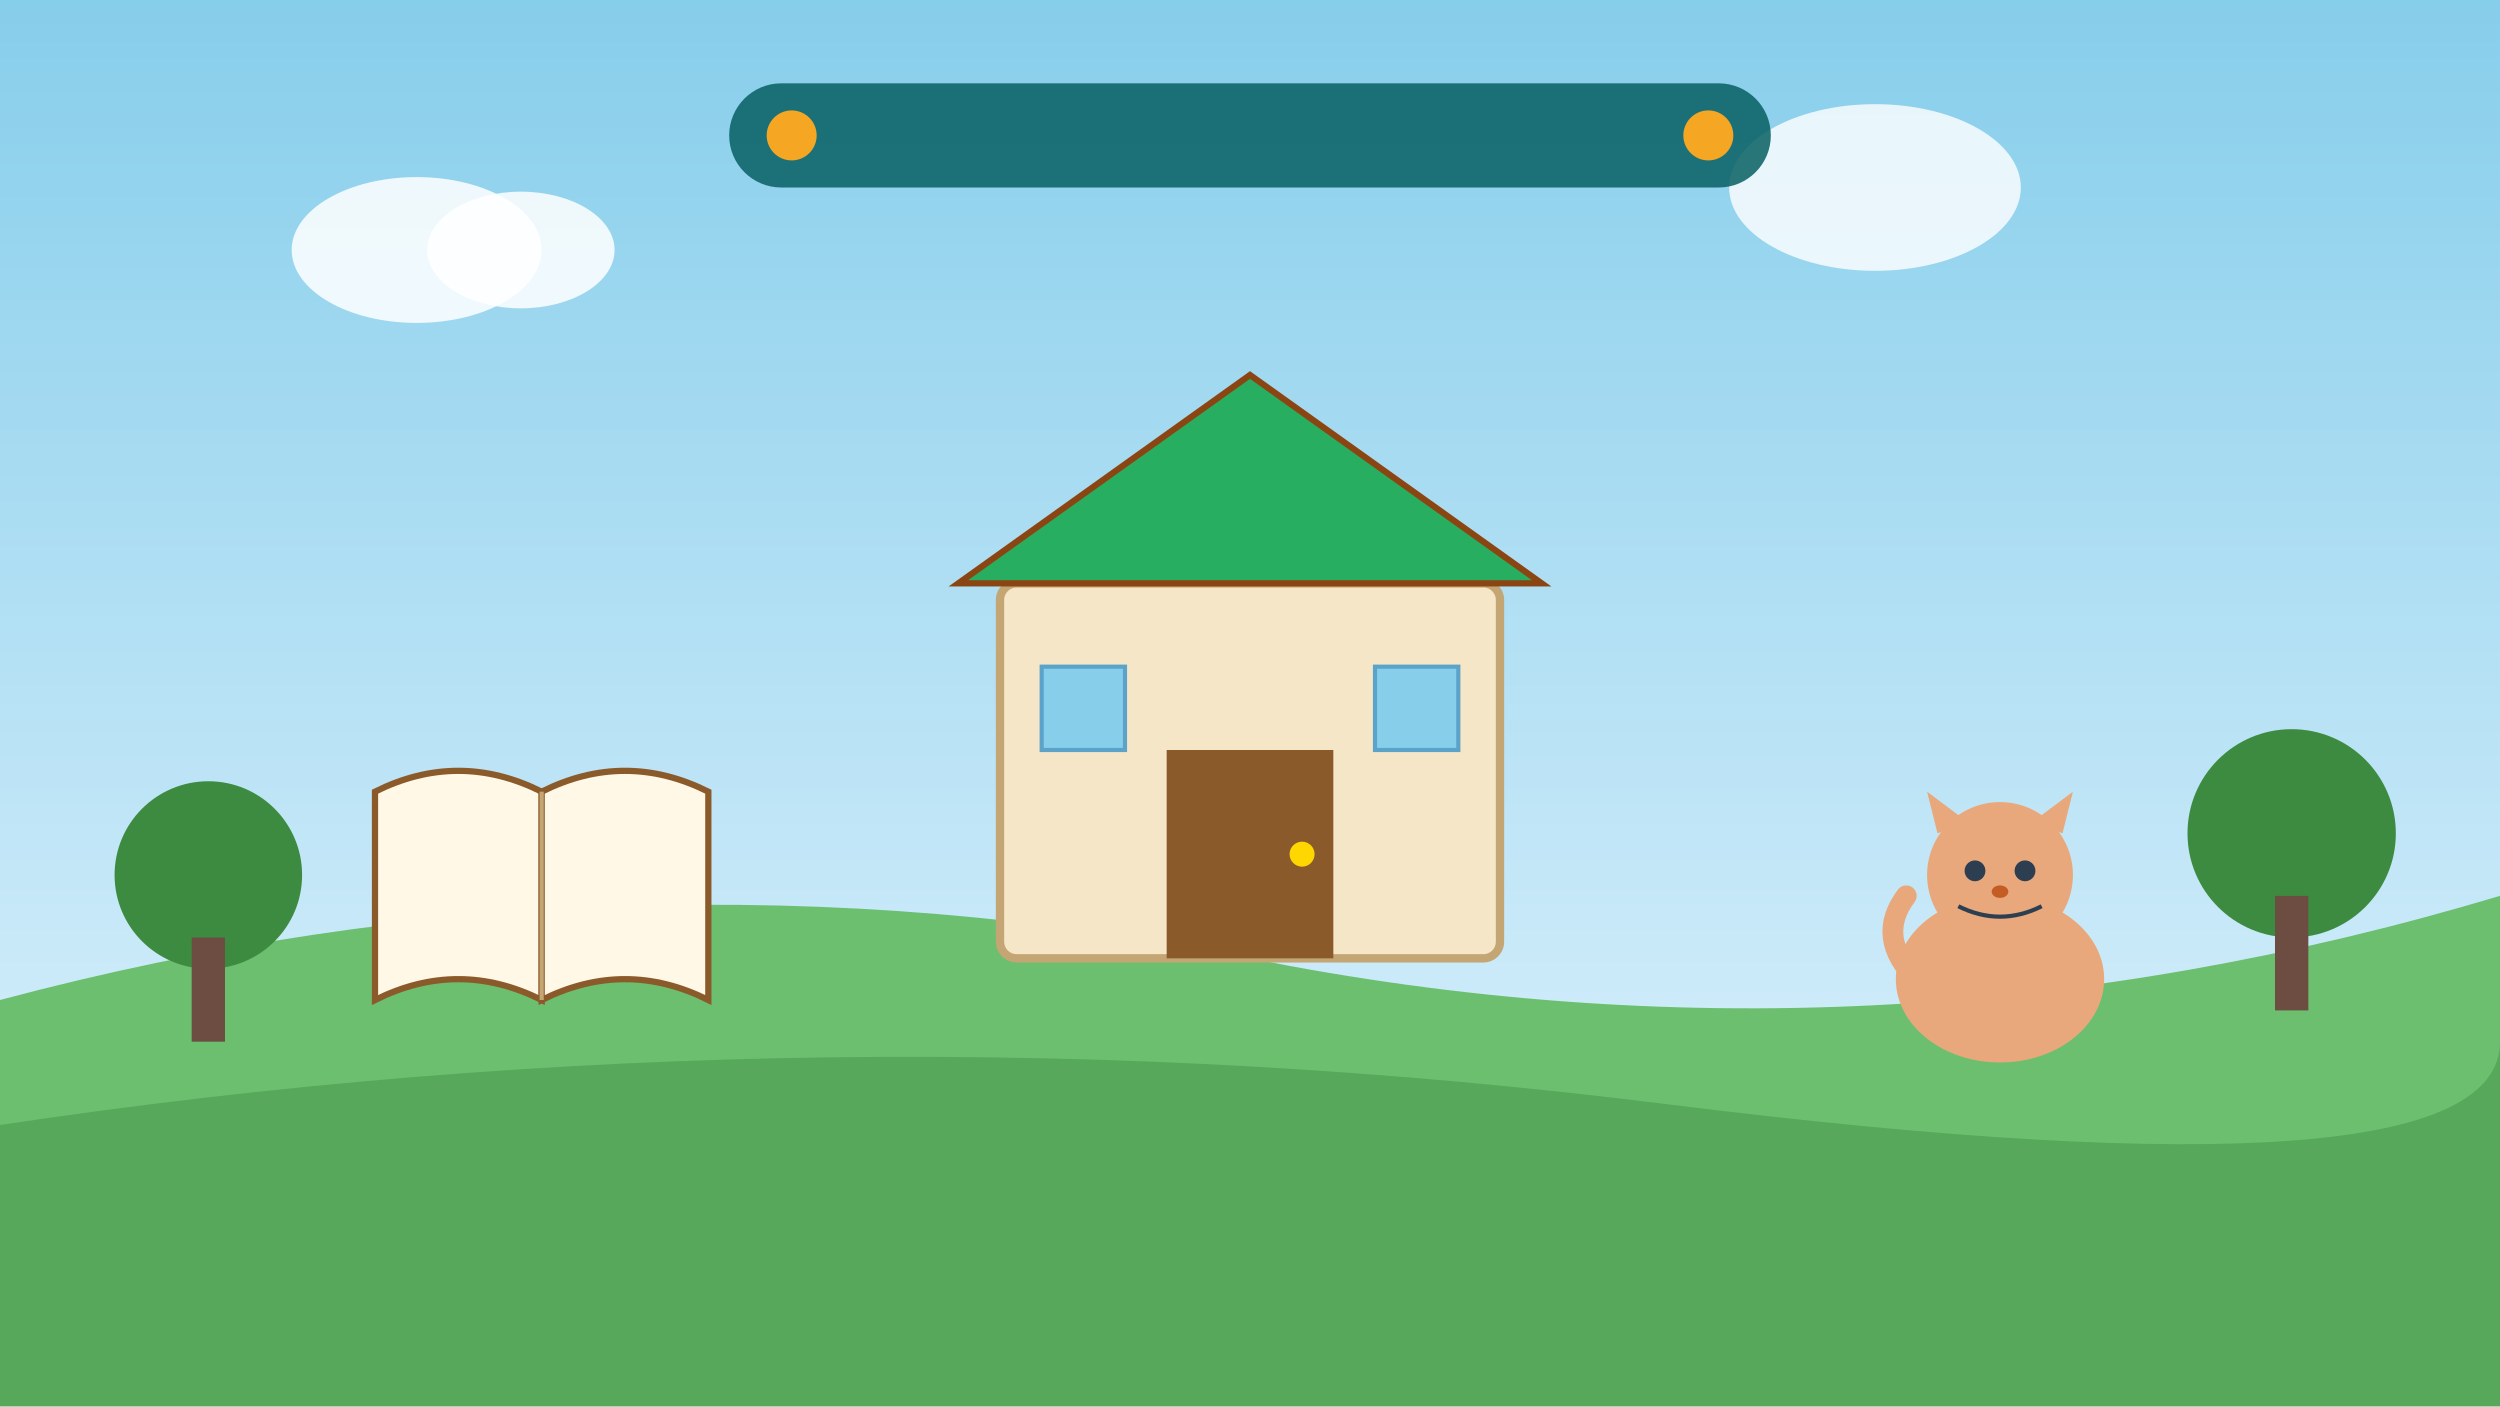
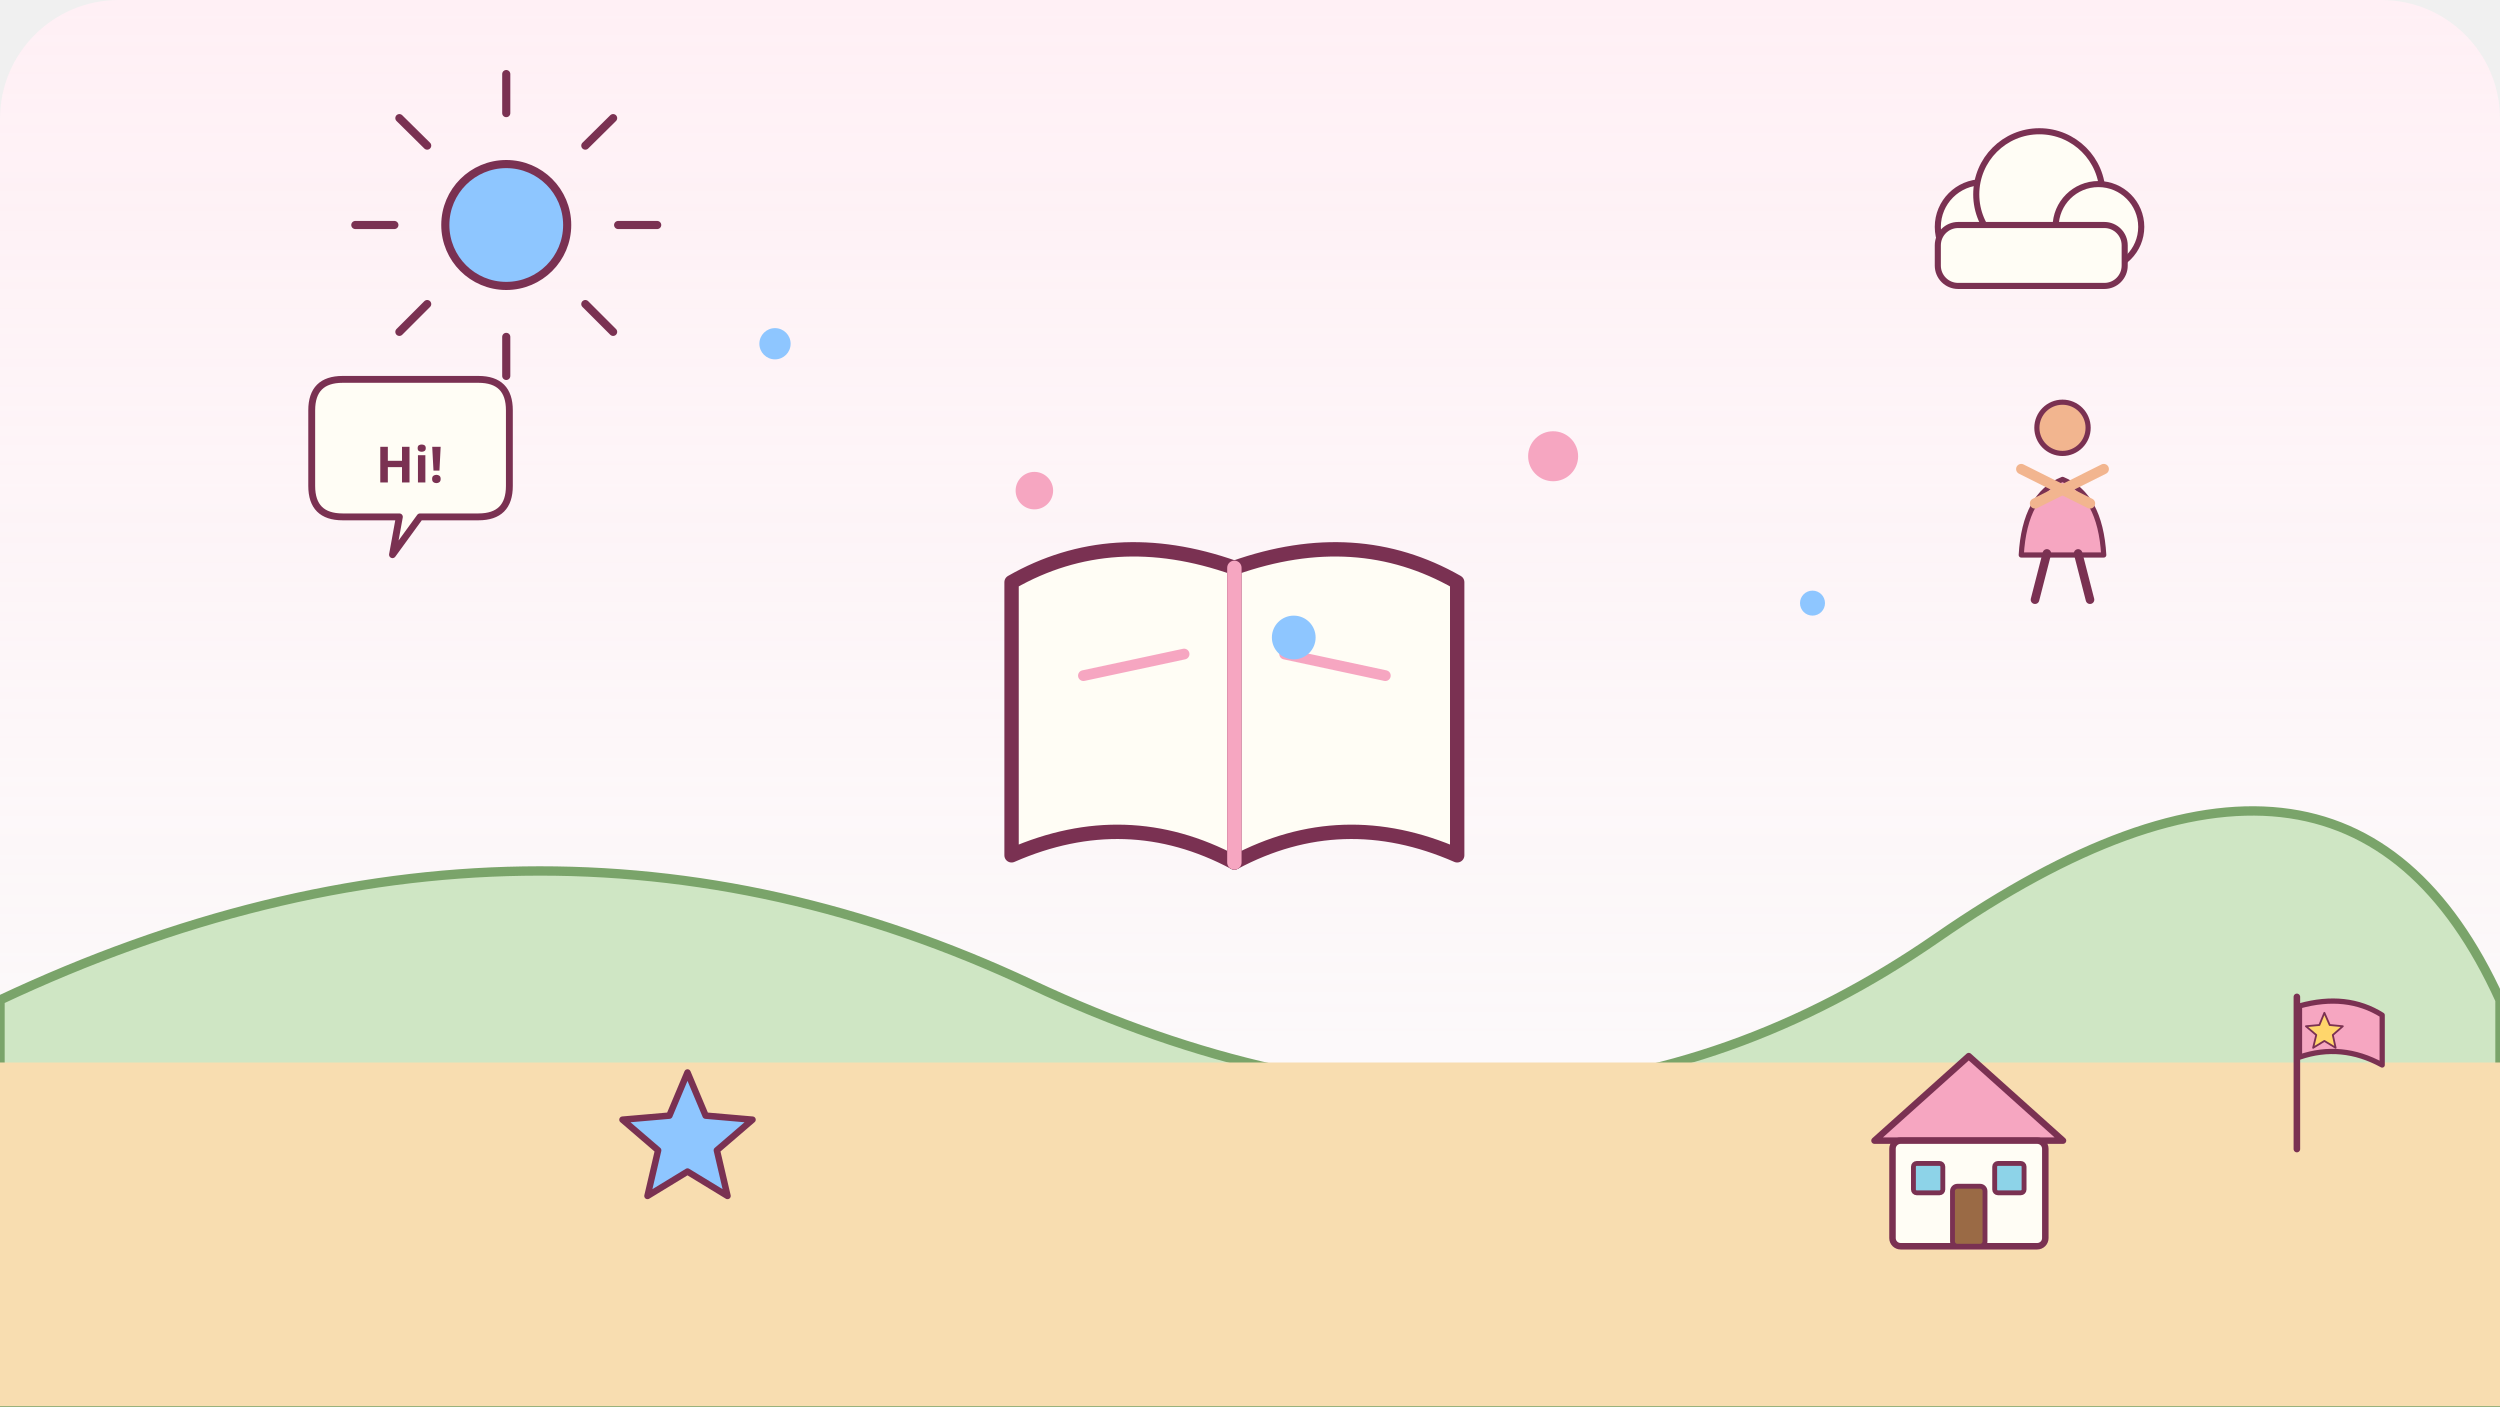
- <svg xmlns="http://www.w3.org/2000/svg" viewBox="0 0 1200 675" width="1200" height="675">
+ <svg xmlns="http://www.w3.org/2000/svg" width="800" height="450" viewBox="0 0 800 450" role="img" aria-labelledby="title desc">
  <defs>
    <linearGradient id="sky" x1="0" y1="0" x2="0" y2="1">
-       <stop offset="0%" stop-color="#87CEEB" />
-       <stop offset="100%" stop-color="#E8F6FF" />
-     </linearGradient>
-     <linearGradient id="hill" x1="0" y1="0" x2="0" y2="1">
-       <stop offset="0%" stop-color="#7BC67E" />
-       <stop offset="100%" stop-color="#4FA86A" />
+       <stop offset="0" stop-color="#FFF0F5" />
+       <stop offset="1" stop-color="#FFFFFF" stop-opacity="0.72" />
    </linearGradient>
  </defs>
-   <rect width="1200" height="675" fill="url(#sky)" />
-   <ellipse cx="200" cy="120" rx="60" ry="35" fill="#fff" opacity="0.85" />
-   <ellipse cx="250" cy="120" rx="45" ry="28" fill="#fff" opacity="0.85" />
-   <ellipse cx="900" cy="90" rx="70" ry="40" fill="#fff" opacity="0.8" />
-   <path d="M0 480 Q300 400 600 460 T1200 430 L1200 675 L0 675 Z" fill="#6BBF6E" />
-   <path d="M0 540 Q400 480 800 530 T1200 500 L1200 675 L0 675 Z" fill="#57A85A" />
-   <rect x="480" y="280" width="240" height="180" rx="8" fill="#F5E6C8" stroke="#C4A574" stroke-width="4" />
-   <polygon points="460,280 600,180 740,280" fill="#27AE60" stroke="#8B4513" stroke-width="3" />
-   <rect x="560" y="360" width="80" height="100" fill="#8B5A2B" />
-   <circle cx="625" cy="410" r="6" fill="#FFD700" />
-   <rect x="500" y="320" width="40" height="40" fill="#87CEEB" stroke="#5BA3C9" stroke-width="2" />
-   <rect x="660" y="320" width="40" height="40" fill="#87CEEB" stroke="#5BA3C9" stroke-width="2" />
-   <g transform="translate(180,360)">
-     <path d="M0 20 Q40 0 80 20 L80 120 Q40 100 0 120 Z" fill="#FFF8E7" stroke="#8B5A2B" stroke-width="3" />
-     <path d="M80 20 Q120 0 160 20 L160 120 Q120 100 80 120 Z" fill="#FFF8E7" stroke="#8B5A2B" stroke-width="3" />
-     <line x1="80" y1="20" x2="80" y2="120" stroke="#C4A574" stroke-width="2" />
-   </g>
-   <g transform="translate(900,380)">
-     <ellipse cx="60" cy="90" rx="50" ry="40" fill="#E8A87C" />
-     <circle cx="60" cy="40" r="35" fill="#E8A87C" />
-     <polygon points="30,20 25,0 45,15" fill="#E8A87C" />
-     <polygon points="90,20 95,0 75,15" fill="#E8A87C" />
-     <circle cx="48" cy="38" r="5" fill="#2C3E50" />
-     <circle cx="72" cy="38" r="5" fill="#2C3E50" />
-     <ellipse cx="60" cy="48" rx="4" ry="3" fill="#C45C26" />
-     <path d="M40 55 Q60 65 80 55" fill="none" stroke="#2C3E50" stroke-width="2" />
-     <path d="M20 90 Q0 70 15 50" fill="none" stroke="#E8A87C" stroke-width="10" stroke-linecap="round" />
-   </g>
-   <circle cx="100" cy="420" r="45" fill="#3D8B40" />
-   <rect x="92" y="450" width="16" height="50" fill="#6D4C41" />
-   <circle cx="1100" cy="400" r="50" fill="#3D8B40" />
-   <rect x="1092" y="430" width="16" height="55" fill="#6D4C41" />
-   <rect x="350" y="40" width="500" height="50" rx="25" fill="#075F63" opacity="0.85" />
-   <circle cx="380" cy="65" r="12" fill="#F5A623" />
-   <circle cx="820" cy="65" r="12" fill="#F5A623" />
+   <rect width="800" height="450" rx="38" fill="url(#sky)" />
+   <line x1="162.0" y1="36.2" x2="162.0" y2="23.7" stroke="#7A3152" stroke-width="2.6" stroke-linecap="round" />
+   <line x1="187.3" y1="46.6" x2="196.2" y2="37.8" stroke="#7A3152" stroke-width="2.6" stroke-linecap="round" />
+   <line x1="197.8" y1="72.0" x2="210.3" y2="72.0" stroke="#7A3152" stroke-width="2.6" stroke-linecap="round" />
+   <line x1="187.3" y1="97.3" x2="196.2" y2="106.2" stroke="#7A3152" stroke-width="2.6" stroke-linecap="round" />
+   <line x1="162.0" y1="107.8" x2="162.0" y2="120.3" stroke="#7A3152" stroke-width="2.6" stroke-linecap="round" />
+   <line x1="136.7" y1="97.3" x2="127.8" y2="106.2" stroke="#7A3152" stroke-width="2.6" stroke-linecap="round" />
+   <line x1="126.2" y1="72.0" x2="113.7" y2="72.0" stroke="#7A3152" stroke-width="2.6" stroke-linecap="round" />
+   <line x1="136.7" y1="46.6" x2="127.8" y2="37.8" stroke="#7A3152" stroke-width="2.6" stroke-linecap="round" />
+   <circle cx="162" cy="72" r="19.5" fill="#8EC6FF" stroke="#7A3152" stroke-width="2.6" />
+   <circle cx="634.4" cy="72.6" r="14.3" fill="#FFFDF5" stroke="#7A3152" stroke-width="1.95" />
+   <circle cx="652.6" cy="62.2" r="20.2" fill="#FFFDF5" stroke="#7A3152" stroke-width="1.95" />
+   <circle cx="671.5" cy="72.6" r="13.7" fill="#FFFDF5" stroke="#7A3152" stroke-width="1.95" />
+   <rect x="620.1" y="72.0" width="59.8" height="19.5" rx="6.5" fill="#FFFDF5" stroke="#7A3152" stroke-width="1.95" />
+   <path d="M0 320 Q170 240 330 315 T620 300 T800 320 L800 450 L0 450 Z" fill="#CFE6C4" stroke="#7AA46A" stroke-width="3" stroke-linecap="round" stroke-linejoin="round" />
+   <rect x="0" y="340" width="800" height="110" rx="0" fill="#F8DDB0" stroke="none" stroke-width="0" />
+   <path d="M395,181.7 Q355.9,167.9 323.7,186.3 L323.7,273.7 Q360.5,257.6 395,276.0 Z" fill="#FFFDF5" stroke="#7A3152" stroke-width="4.6" stroke-linecap="round" stroke-linejoin="round" />
+   <path d="M395,181.7 Q434.1,167.9 466.3,186.3 L466.3,273.7 Q429.5,257.6 395,276.0 Z" fill="#FFFDF5" stroke="#7A3152" stroke-width="4.6" stroke-linecap="round" stroke-linejoin="round" />
+   <line x1="395" y1="181.7" x2="395" y2="276.0" stroke="#F6A6C1" stroke-width="4.6" stroke-linecap="round" />
+   <line x1="346.7" y1="216.2" x2="378.9" y2="209.3" stroke="#F6A6C1" stroke-width="3.45" stroke-linecap="round" />
+   <line x1="411.1" y1="209.3" x2="443.3" y2="216.2" stroke="#F6A6C1" stroke-width="3.45" stroke-linecap="round" />
+   <path d="M99.75,131.3 Q99.75,121.4 109.65,121.4 L153.1,121.4 Q163.0,121.4 163.0,131.3 L163.0,155.5 Q163.0,165.4 153.1,165.4 L134.4,165.4 L125.6,177.5 L127.8,165.4 L109.65,165.4 Q99.75,165.4 99.75,155.5 Z" fill="#FFFDF5" stroke="#7A3152" stroke-width="2.2" stroke-linecap="round" stroke-linejoin="round" />
+   <text x="131.1" y="154.4" font-family="sans-serif" font-size="16" font-weight="700" text-anchor="middle" fill="#7A3152">Hi!</text>
+   <circle cx="660" cy="136.9" r="8.2" fill="#F2B58F" stroke="#7A3152" stroke-width="1.65" />
+   <path d="M646.8,177.6 Q647.9,158.35 660,153.4 Q672.1,158.35 673.2,177.6 Z" fill="#F6A6C1" stroke="#7A3152" stroke-width="1.65" stroke-linecap="round" stroke-linejoin="round" />
+   <line x1="651.2" y1="161.1" x2="673.2" y2="150.1" stroke="#F2B58F" stroke-width="3.3" stroke-linecap="round" />
+   <line x1="668.8" y1="161.1" x2="646.8" y2="150.1" stroke="#F2B58F" stroke-width="3.3" stroke-linecap="round" />
+   <line x1="655.0" y1="177.1" x2="651.2" y2="191.9" stroke="#7A3152" stroke-width="2.75" stroke-linecap="round" />
+   <line x1="665.0" y1="177.1" x2="668.8" y2="191.9" stroke="#7A3152" stroke-width="2.75" stroke-linecap="round" />
+   <polygon points="220.0,343.2 225.8,357.0 240.8,358.3 229.4,368.1 232.8,382.7 220.0,374.9 207.2,382.7 210.6,368.1 199.2,358.3 214.2,357.0" fill="#8EC6FF" stroke="#7A3152" stroke-width="2.08" stroke-linejoin="round" />
+   <polygon points="599.84,365 630,337.96 660.16,365" fill="#F6A6C1" stroke="#7A3152" stroke-width="2.08" stroke-linejoin="round" />
+   <rect x="605.6" y="365" width="48.9" height="33.8" rx="2.6" fill="#FFFDF5" stroke="#7A3152" stroke-width="2.08" />
+   <rect x="624.8" y="379.6" width="10.4" height="19.2" rx="1.56" fill="#9A6A45" stroke="#7A3152" stroke-width="1.56" />
+   <rect x="612.3" y="372.3" width="9.4" height="9.4" rx="1.04" fill="#8DD3E8" stroke="#7A3152" stroke-width="1.56" />
+   <rect x="638.3" y="372.3" width="9.4" height="9.4" rx="1.04" fill="#8DD3E8" stroke="#7A3152" stroke-width="1.56" />
+   <circle cx="248" cy="110" r="5" fill="#8EC6FF" stroke="none" stroke-width="0" />
+   <circle cx="331" cy="157" r="6" fill="#F6A6C1" stroke="none" stroke-width="0" />
+   <circle cx="414" cy="204" r="7" fill="#8EC6FF" stroke="none" stroke-width="0" />
+   <circle cx="497" cy="146" r="8" fill="#F6A6C1" stroke="none" stroke-width="0" />
+   <circle cx="580" cy="193" r="4" fill="#8EC6FF" stroke="none" stroke-width="0" />
+   <line x1="735" y1="319.0" x2="735" y2="367.7" stroke="#7A3152" stroke-width="2.1" stroke-linecap="round" />
+   <path d="M735.84,321.9 Q750.96,317.7 762.3,324.84 L762.3,340.8 Q749.28,333.66 735.84,338.28 Z" fill="#F6A6C1" stroke="#7A3152" stroke-width="1.68" stroke-linecap="round" stroke-linejoin="round" />
+   <polygon points="743.8,324.1 745.5,328.0 749.7,328.4 746.5,331.2 747.4,335.3 743.8,333.1 740.2,335.3 741.2,331.2 737.9,328.4 742.2,328.0" fill="#FFD66B" stroke="#7A3152" stroke-width="0.588" stroke-linejoin="round" />
</svg>
